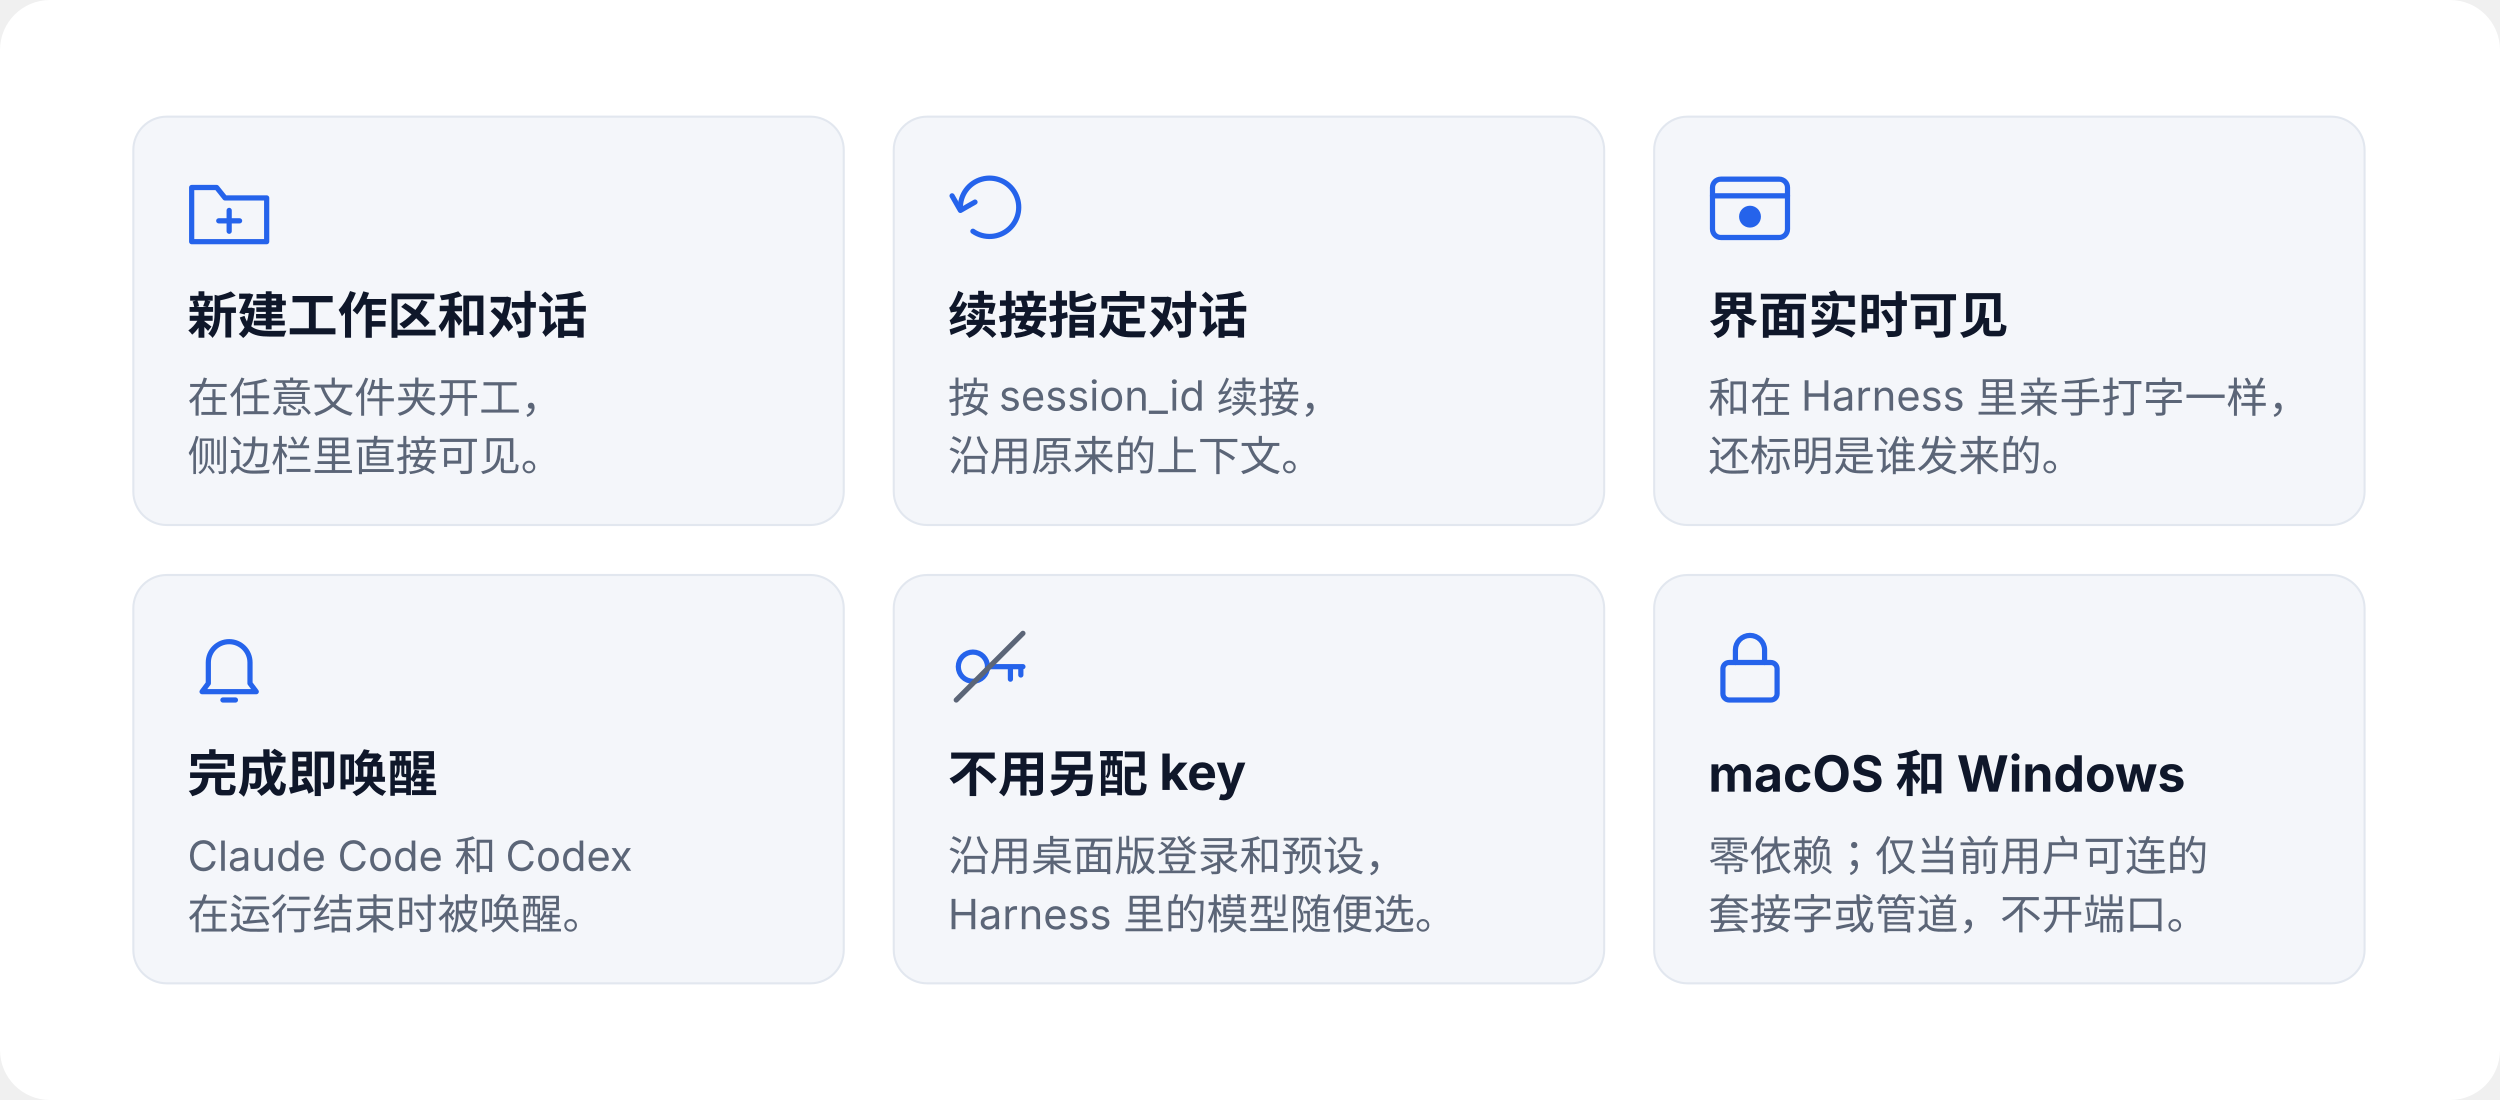
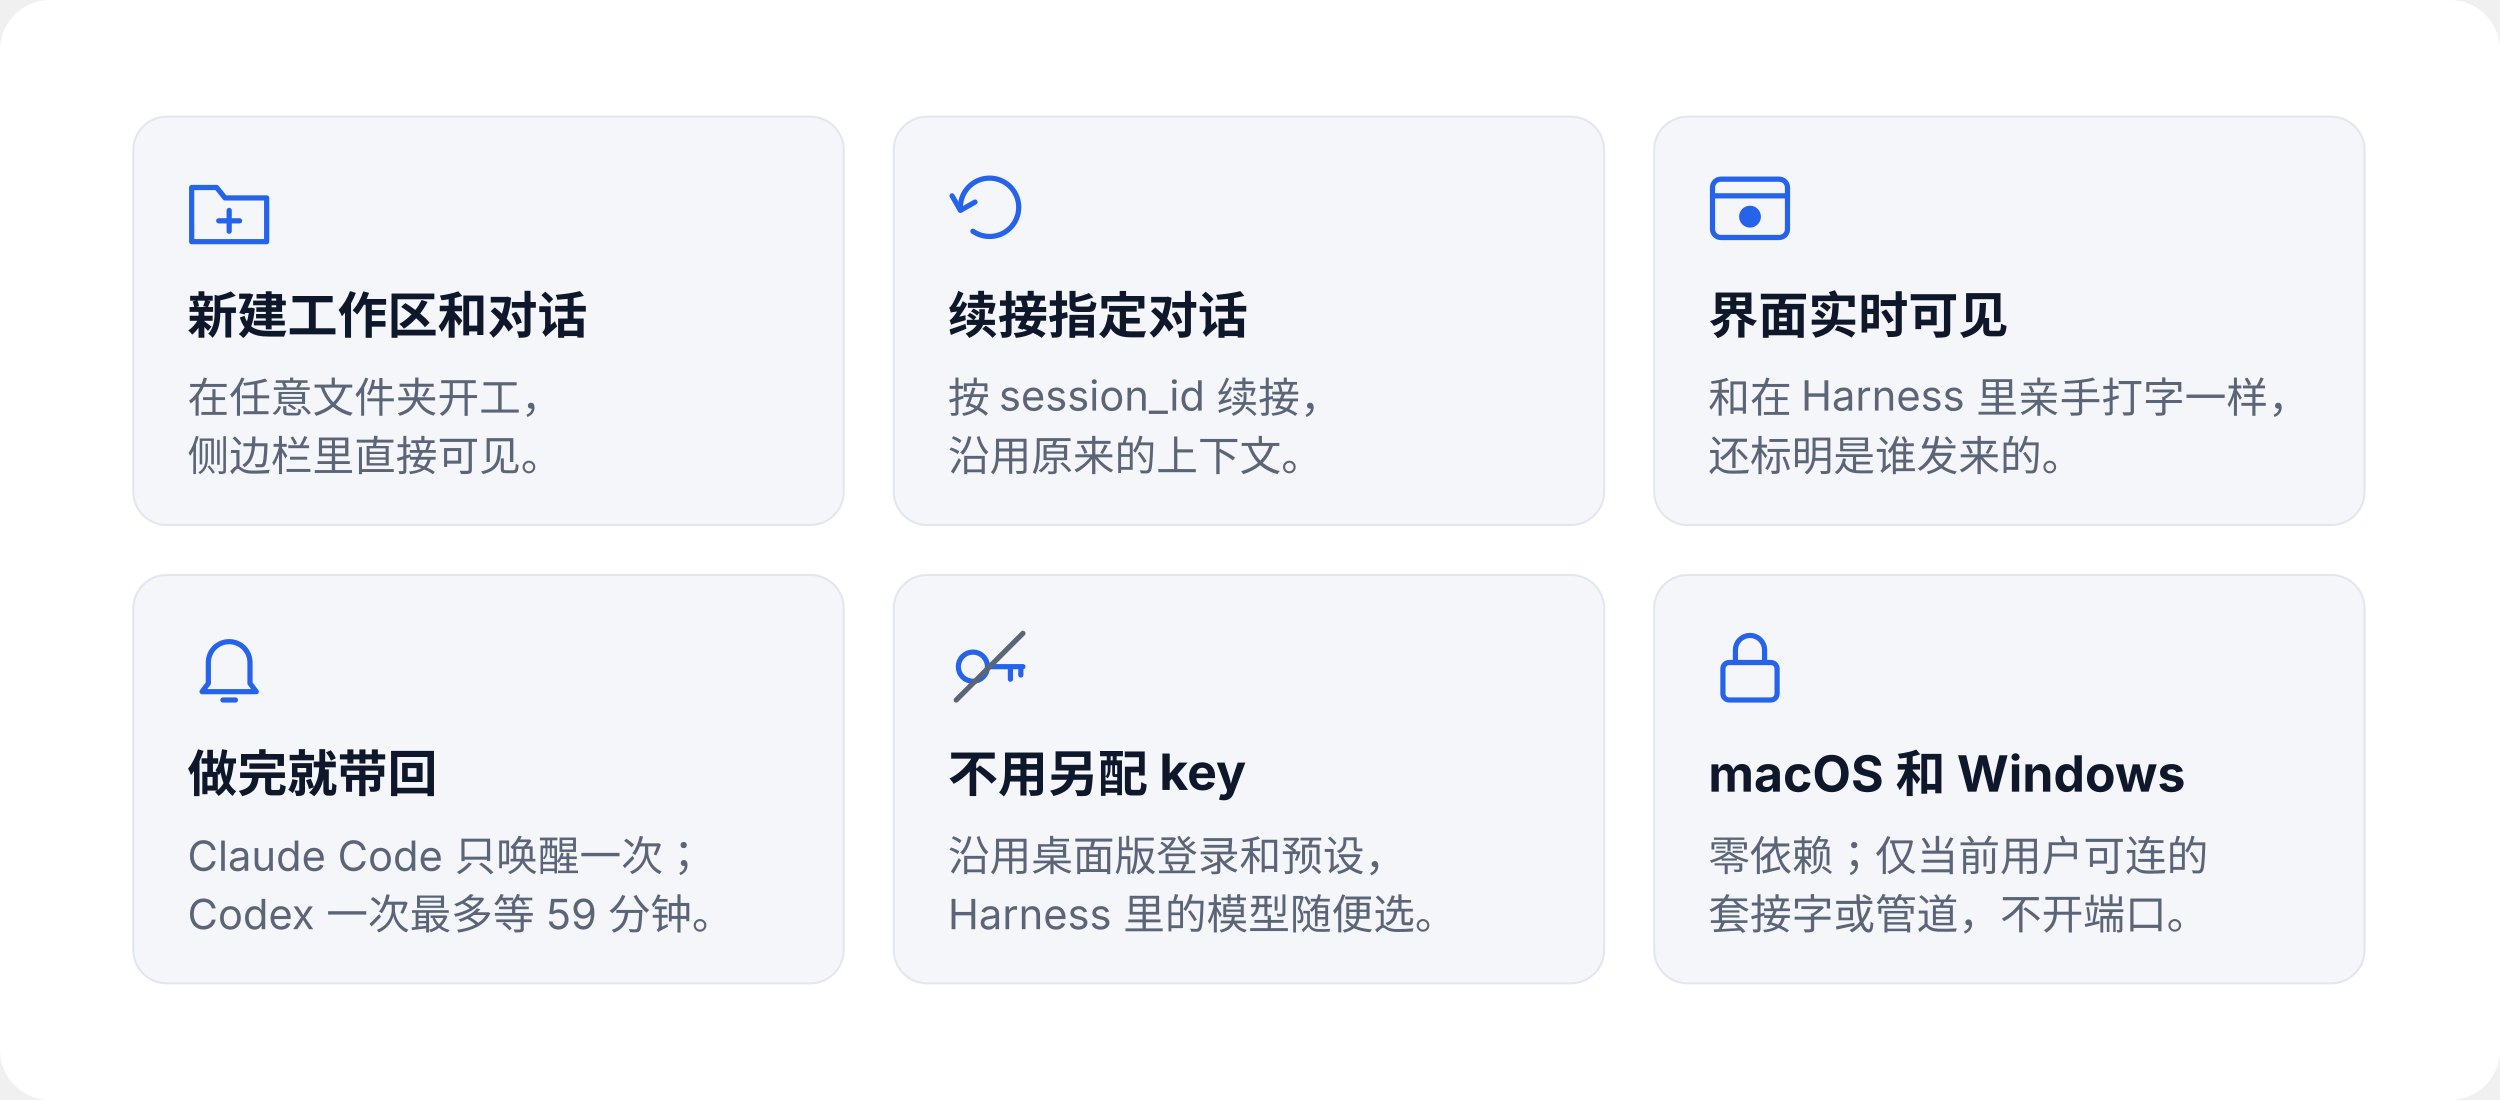
<svg xmlns="http://www.w3.org/2000/svg" width="1200" height="528" viewBox="0 0 1200 528" role="img" aria-labelledby="title desc">
  <rect width="1200" height="528" rx="24" fill="#FFFFFF" />
  <rect x="64" y="56" width="341" height="196" rx="16" fill="#F4F6FA" stroke="#E2E7EF" stroke-width="1" />
  <g transform="translate(90 80)" stroke="#2563EB" stroke-width="2.5" fill="none" stroke-linecap="round" stroke-linejoin="round">
    <path d="M2 10 h12 l4 5 h20 v21 h-36 z" />
    <path d="M20 21 v10 M15 26 h10" />
  </g>
  <text x="90" y="160" font-family="&quot;Microsoft YaHei&quot;, &quot;PingFang SC&quot;, -apple-system, BlinkMacSystemFont, &quot;Segoe UI&quot;, &quot;PingFang SC&quot;, &quot;Microsoft YaHei&quot;, sans-serif" font-size="24" fill="#0F172A" font-weight="700">新建工作区和对话</text>
  <text x="90" y="198" font-family="&quot;Microsoft YaHei&quot;, &quot;PingFang SC&quot;, -apple-system, BlinkMacSystemFont, &quot;Segoe UI&quot;, &quot;PingFang SC&quot;, &quot;Microsoft YaHei&quot;, sans-serif" font-size="20" fill="#5B6577">在任意文件夹开工，</text>
  <text x="90" y="226" font-family="&quot;Microsoft YaHei&quot;, &quot;PingFang SC&quot;, -apple-system, BlinkMacSystemFont, &quot;Segoe UI&quot;, &quot;PingFang SC&quot;, &quot;Microsoft YaHei&quot;, sans-serif" font-size="20" fill="#5B6577">侧边栏里直接可见。</text>
  <rect x="429" y="56" width="341" height="196" rx="16" fill="#F4F6FA" stroke="#E2E7EF" stroke-width="1" />
  <g transform="translate(455 80)" stroke="#2563EB" stroke-width="2.5" fill="none" stroke-linecap="round" stroke-linejoin="round">
    <path d="M6 20 a14 14 0 1 1 6 11" />
    <path d="M2 14 l4 7 l7 -4" />
  </g>
  <text x="455" y="160" font-family="&quot;Microsoft YaHei&quot;, &quot;PingFang SC&quot;, -apple-system, BlinkMacSystemFont, &quot;Segoe UI&quot;, &quot;PingFang SC&quot;, &quot;Microsoft YaHei&quot;, sans-serif" font-size="24" fill="#0F172A" font-weight="700">续接指定对话</text>
  <text x="455" y="198" font-family="&quot;Microsoft YaHei&quot;, &quot;PingFang SC&quot;, -apple-system, BlinkMacSystemFont, &quot;Segoe UI&quot;, &quot;PingFang SC&quot;, &quot;Microsoft YaHei&quot;, sans-serif" font-size="20" fill="#5B6577">按 session_id 续接，</text>
  <text x="455" y="226" font-family="&quot;Microsoft YaHei&quot;, &quot;PingFang SC&quot;, -apple-system, BlinkMacSystemFont, &quot;Segoe UI&quot;, &quot;PingFang SC&quot;, &quot;Microsoft YaHei&quot;, sans-serif" font-size="20" fill="#5B6577">沿用原来的上下文。</text>
  <rect x="794" y="56" width="341" height="196" rx="16" fill="#F4F6FA" stroke="#E2E7EF" stroke-width="1" />
  <g transform="translate(820 80)" stroke="#2563EB" stroke-width="2.5" fill="none" stroke-linecap="round" stroke-linejoin="round">
    <rect x="2" y="6" width="36" height="28" rx="4" />
    <path d="M2 14 h36" />
    <circle cx="20" cy="24" r="4" fill="#2563EB" />
  </g>
  <text x="820" y="160" font-family="&quot;Microsoft YaHei&quot;, &quot;PingFang SC&quot;, -apple-system, BlinkMacSystemFont, &quot;Segoe UI&quot;, &quot;PingFang SC&quot;, &quot;Microsoft YaHei&quot;, sans-serif" font-size="24" fill="#0F172A" font-weight="700">界面实时可见</text>
  <text x="820" y="198" font-family="&quot;Microsoft YaHei&quot;, &quot;PingFang SC&quot;, -apple-system, BlinkMacSystemFont, &quot;Segoe UI&quot;, &quot;PingFang SC&quot;, &quot;Microsoft YaHei&quot;, sans-serif" font-size="20" fill="#5B6577">和在 Harness 里亲手打字一样，</text>
  <text x="820" y="226" font-family="&quot;Microsoft YaHei&quot;, &quot;PingFang SC&quot;, -apple-system, BlinkMacSystemFont, &quot;Segoe UI&quot;, &quot;PingFang SC&quot;, &quot;Microsoft YaHei&quot;, sans-serif" font-size="20" fill="#5B6577">还标明是谁发来的。</text>
  <rect x="64" y="276" width="341" height="196" rx="16" fill="#F4F6FA" stroke="#E2E7EF" stroke-width="1" />
  <g transform="translate(90 300)" stroke="#2563EB" stroke-width="2.5" fill="none" stroke-linecap="round" stroke-linejoin="round">
    <path d="M10 28 v-10 a10 10 0 0 1 20 0 v10 l3 4 h-26 z" />
    <path d="M17 36 h6" />
  </g>
-   <text x="90" y="380" font-family="&quot;Microsoft YaHei&quot;, &quot;PingFang SC&quot;, -apple-system, BlinkMacSystemFont, &quot;Segoe UI&quot;, &quot;PingFang SC&quot;, &quot;Microsoft YaHei&quot;, sans-serif" font-size="24" fill="#0F172A" font-weight="700">完成即唤醒</text>
-   <text x="90" y="418" font-family="&quot;Microsoft YaHei&quot;, &quot;PingFang SC&quot;, -apple-system, BlinkMacSystemFont, &quot;Segoe UI&quot;, &quot;PingFang SC&quot;, &quot;Microsoft YaHei&quot;, sans-serif" font-size="20" fill="#5B6577">Claude Code 和 Codex</text>
-   <text x="90" y="446" font-family="&quot;Microsoft YaHei&quot;, &quot;PingFang SC&quot;, -apple-system, BlinkMacSystemFont, &quot;Segoe UI&quot;, &quot;PingFang SC&quot;, &quot;Microsoft YaHei&quot;, sans-serif" font-size="20" fill="#5B6577">在运行结束时被唤醒。</text>
+   <text x="90" y="380" font-family="&quot;Microsoft YaHei&quot;, &quot;PingFang SC&quot;, -apple-system, BlinkMacSystemFont, &quot;Segoe UI&quot;, &quot;PingFang SC&quot;, &quot;Microsoft YaHei&quot;, sans-serif" font-size="24" fill="#0F172A" font-weight="700">做完就带回</text>
+   <text x="90" y="418" font-family="&quot;Microsoft YaHei&quot;, &quot;PingFang SC&quot;, -apple-system, BlinkMacSystemFont, &quot;Segoe UI&quot;, &quot;PingFang SC&quot;, &quot;Microsoft YaHei&quot;, sans-serif" font-size="20" fill="#5B6577">Claude Code 只唤醒一次；</text>
+   <text x="90" y="446" font-family="&quot;Microsoft YaHei&quot;, &quot;PingFang SC&quot;, -apple-system, BlinkMacSystemFont, &quot;Segoe UI&quot;, &quot;PingFang SC&quot;, &quot;Microsoft YaHei&quot;, sans-serif" font-size="20" fill="#5B6577">Codex 一次最多等 59 分钟。</text>
  <rect x="429" y="276" width="341" height="196" rx="16" fill="#F4F6FA" stroke="#E2E7EF" stroke-width="1" />
  <g transform="translate(455 300)" stroke="#2563EB" stroke-width="2.5" fill="none" stroke-linecap="round" stroke-linejoin="round">
    <circle cx="12" cy="20" r="7" />
    <path d="M19 20 h17 M30 20 v6 M35 20 v4" />
    <path d="M4 36 L36 4" stroke="#5B6577" />
  </g>
  <text x="455" y="380" font-family="&quot;Microsoft YaHei&quot;, &quot;PingFang SC&quot;, -apple-system, BlinkMacSystemFont, &quot;Segoe UI&quot;, &quot;PingFang SC&quot;, &quot;Microsoft YaHei&quot;, sans-serif" font-size="24" fill="#0F172A" font-weight="700">不用另配 key</text>
  <text x="455" y="418" font-family="&quot;Microsoft YaHei&quot;, &quot;PingFang SC&quot;, -apple-system, BlinkMacSystemFont, &quot;Segoe UI&quot;, &quot;PingFang SC&quot;, &quot;Microsoft YaHei&quot;, sans-serif" font-size="20" fill="#5B6577">沿用桌面版登录和预设，</text>
  <text x="455" y="446" font-family="&quot;Microsoft YaHei&quot;, &quot;PingFang SC&quot;, -apple-system, BlinkMacSystemFont, &quot;Segoe UI&quot;, &quot;PingFang SC&quot;, &quot;Microsoft YaHei&quot;, sans-serif" font-size="20" fill="#5B6577">Harness 里的模型随便选。</text>
  <rect x="794" y="276" width="341" height="196" rx="16" fill="#F4F6FA" stroke="#E2E7EF" stroke-width="1" />
  <g transform="translate(820 300)" stroke="#2563EB" stroke-width="2.5" fill="none" stroke-linecap="round" stroke-linejoin="round">
    <rect x="7" y="18" width="26" height="18" rx="3" />
    <path d="M13 18 v-6 a7 7 0 0 1 14 0 v6" />
  </g>
  <text x="820" y="380" font-family="&quot;Microsoft YaHei&quot;, &quot;PingFang SC&quot;, -apple-system, BlinkMacSystemFont, &quot;Segoe UI&quot;, &quot;PingFang SC&quot;, &quot;Microsoft YaHei&quot;, sans-serif" font-size="24" fill="#0F172A" font-weight="700">macOS 和 Windows</text>
  <text x="820" y="418" font-family="&quot;Microsoft YaHei&quot;, &quot;PingFang SC&quot;, -apple-system, BlinkMacSystemFont, &quot;Segoe UI&quot;, &quot;PingFang SC&quot;, &quot;Microsoft YaHei&quot;, sans-serif" font-size="20" fill="#5B6577">零依赖；仅当前用户可连的</text>
  <text x="820" y="446" font-family="&quot;Microsoft YaHei&quot;, &quot;PingFang SC&quot;, -apple-system, BlinkMacSystemFont, &quot;Segoe UI&quot;, &quot;PingFang SC&quot;, &quot;Microsoft YaHei&quot;, sans-serif" font-size="20" fill="#5B6577">套接字或管道，不开端口。</text>
</svg>
